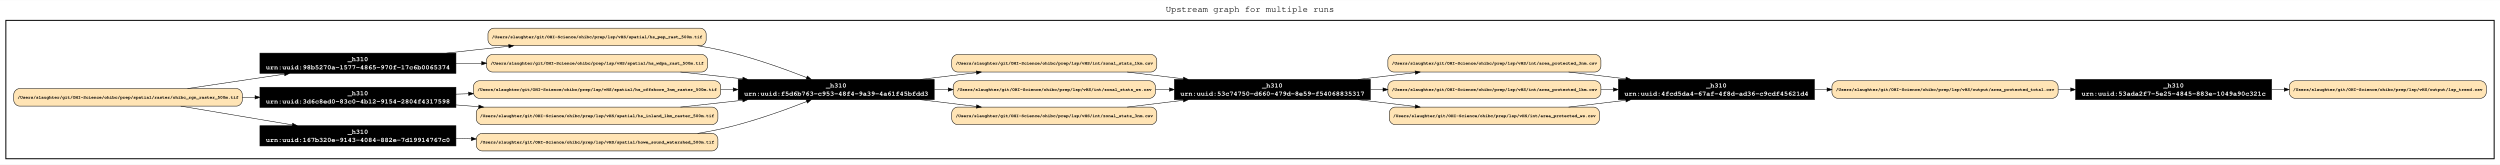
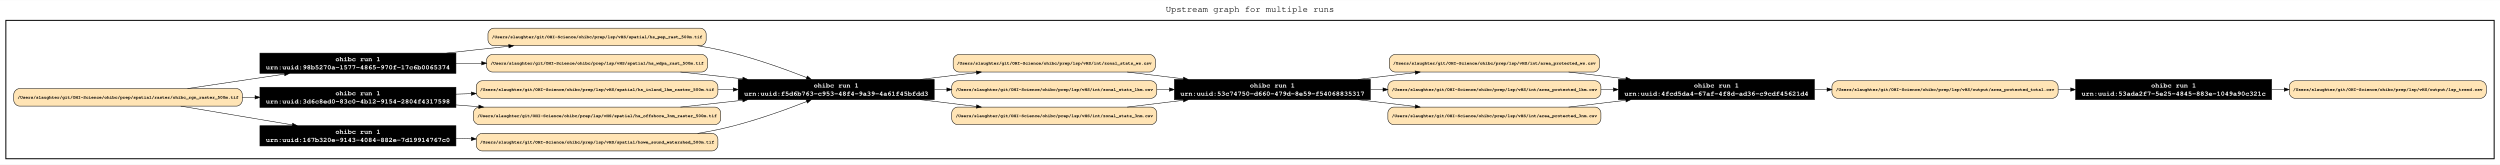
<svg xmlns="http://www.w3.org/2000/svg" width="5131pt" height="338pt" viewBox="0.00 0.00 5131.44 337.60">
  <g id="graph0" class="graph" transform="scale(1 1) rotate(0) translate(4 333.6)">
    <polygon fill="white" stroke="none" points="-4,4 -4,-333.6 5127.44,-333.6 5127.44,4 -4,4" />
    <text text-anchor="middle" x="2561.72" y="-309.4" font-family="Courier,monospace" font-size="18.00">Upstream graph for multiple runs</text>
    <g id="clust1" class="cluster">
      <polygon fill="none" stroke="black" stroke-width="2" points="8,-8 8,-292 5115.44,-292 5115.44,-8 8,-8" />
    </g>
    <g id="clust2" class="cluster">
      <polygon fill="none" stroke="white" stroke-width="2" points="16,-16 16,-284 5107.44,-284 5107.44,-16 16,-16" />
    </g>
    <g id="node1" class="node">
      <polygon fill="black" stroke="black" points="3317.91,-129.2 3317.91,-170.8 3720.25,-170.8 3720.25,-129.2 3317.91,-129.2" />
-       <text text-anchor="middle" x="3519.08" y="-154.2" font-family="Courier,monospace" font-weight="bold" font-size="14.00" fill="white">_h310 </text>
+       <text text-anchor="middle" x="3519.08" y="-154.2" font-family="Courier,monospace" font-weight="bold" font-size="14.00" fill="white">ohibc run 1 </text>
      <text text-anchor="middle" x="3519.08" y="-137.4" font-family="Courier,monospace" font-weight="bold" font-size="14.00" fill="white"> urn:uuid:4fcd5da4-67af-4f8d-ad36-c9cdf45621d4</text>
    </g>
-     <g id="node19" class="node">
+     <g id="node16" class="node">
      <path fill="#ffe4b5" stroke="black" d="M4208.44,-168C4208.44,-168 3768.18,-168 3768.18,-168 3762.18,-168 3756.18,-162 3756.18,-156 3756.18,-156 3756.18,-144 3756.18,-144 3756.18,-138 3762.18,-132 3768.18,-132 3768.18,-132 4208.44,-132 4208.44,-132 4214.44,-132 4220.44,-138 4220.44,-144 4220.44,-144 4220.44,-156 4220.44,-156 4220.44,-162 4214.44,-168 4208.44,-168" />
      <text text-anchor="middle" x="3988.31" y="-147.3" font-family="Courier,monospace" font-weight="bold" font-size="9.00">/Users/slaughter/git/OHI-Science/ohibc/prep/lsp/vHS/output/area_protected_total.csv</text>
    </g>
-     <g id="edge26" class="edge">
+     <g id="edge23" class="edge">
      <path fill="none" stroke="black" d="M3720.26,-150C3728.81,-150 3737.41,-150 3746.03,-150" />
      <polygon fill="black" stroke="black" points="3746.15,-153.5 3756.15,-150 3746.15,-146.5 3746.15,-153.5" />
    </g>
    <g id="node2" class="node">
      <polygon fill="black" stroke="black" points="2406.45,-129.2 2406.45,-170.8 2808.78,-170.8 2808.78,-129.2 2406.45,-129.2" />
-       <text text-anchor="middle" x="2607.61" y="-154.2" font-family="Courier,monospace" font-weight="bold" font-size="14.00" fill="white">_h310 </text>
+       <text text-anchor="middle" x="2607.61" y="-154.2" font-family="Courier,monospace" font-weight="bold" font-size="14.00" fill="white">ohibc run 1 </text>
      <text text-anchor="middle" x="2607.61" y="-137.4" font-family="Courier,monospace" font-weight="bold" font-size="14.00" fill="white"> urn:uuid:53c74750-d660-479d-8e59-f54068835317</text>
    </g>
    <g id="node9" class="node">
-       <path fill="#ffe4b5" stroke="black" d="M3267.08,-114C3267.08,-114 2859.62,-114 2859.62,-114 2853.62,-114 2847.62,-108 2847.62,-102 2847.62,-102 2847.62,-90 2847.62,-90 2847.62,-84 2853.62,-78 2859.62,-78 2859.62,-78 3267.08,-78 3267.08,-78 3273.08,-78 3279.08,-84 3279.08,-90 3279.08,-90 3279.08,-102 3279.08,-102 3279.08,-108 3273.08,-114 3267.08,-114" />
-       <text text-anchor="middle" x="3063.35" y="-93.3" font-family="Courier,monospace" font-weight="bold" font-size="9.00">/Users/slaughter/git/OHI-Science/ohibc/prep/lsp/vHS/int/area_protected_ws.csv</text>
+       <path fill="#ffe4b5" stroke="black" d="M3269.98,-114C3269.98,-114 2856.72,-114 2856.72,-114 2850.72,-114 2844.72,-108 2844.72,-102 2844.72,-102 2844.72,-90 2844.72,-90 2844.72,-84 2850.72,-78 2856.72,-78 2856.72,-78 3269.98,-78 3269.98,-78 3275.98,-78 3281.98,-84 3281.98,-90 3281.98,-90 3281.98,-102 3281.98,-102 3281.98,-108 3275.98,-114 3269.98,-114" />
+       <text text-anchor="middle" x="3063.35" y="-93.3" font-family="Courier,monospace" font-weight="bold" font-size="9.00">/Users/slaughter/git/OHI-Science/ohibc/prep/lsp/vHS/int/area_protected_3nm.csv</text>
    </g>
    <g id="edge17" class="edge">
      <path fill="none" stroke="black" d="M2783.39,-129.199C2822,-124.604 2862.75,-119.755 2900.81,-115.225" />
      <polygon fill="black" stroke="black" points="2901.43,-118.676 2910.94,-114.019 2900.6,-111.725 2901.43,-118.676" />
    </g>
-     <g id="node15" class="node">
+     <g id="node10" class="node">
      <path fill="#ffe4b5" stroke="black" d="M3269.98,-168C3269.98,-168 2856.72,-168 2856.72,-168 2850.72,-168 2844.72,-162 2844.72,-156 2844.72,-156 2844.72,-144 2844.72,-144 2844.72,-138 2850.72,-132 2856.72,-132 2856.72,-132 3269.98,-132 3269.98,-132 3275.98,-132 3281.98,-138 3281.98,-144 3281.98,-144 3281.98,-156 3281.98,-156 3281.98,-162 3275.98,-168 3269.98,-168" />
      <text text-anchor="middle" x="3063.35" y="-147.3" font-family="Courier,monospace" font-weight="bold" font-size="9.00">/Users/slaughter/git/OHI-Science/ohibc/prep/lsp/vHS/int/area_protected_1km.csv</text>
    </g>
-     <g id="edge23" class="edge">
+     <g id="edge18" class="edge">
      <path fill="none" stroke="black" d="M2808.95,-150C2817.48,-150 2826.06,-150 2834.65,-150" />
      <polygon fill="black" stroke="black" points="2834.72,-153.5 2844.72,-150 2834.72,-146.5 2834.72,-153.5" />
    </g>
-     <g id="node21" class="node">
-       <path fill="#ffe4b5" stroke="black" d="M3269.98,-222C3269.98,-222 2856.72,-222 2856.72,-222 2850.72,-222 2844.72,-216 2844.72,-210 2844.72,-210 2844.72,-198 2844.72,-198 2844.72,-192 2850.72,-186 2856.72,-186 2856.72,-186 3269.98,-186 3269.98,-186 3275.98,-186 3281.98,-192 3281.98,-198 3281.98,-198 3281.98,-210 3281.98,-210 3281.98,-216 3275.98,-222 3269.98,-222" />
-       <text text-anchor="middle" x="3063.35" y="-201.3" font-family="Courier,monospace" font-weight="bold" font-size="9.00">/Users/slaughter/git/OHI-Science/ohibc/prep/lsp/vHS/int/area_protected_3nm.csv</text>
-     </g>
-     <g id="edge28" class="edge">
+     <g id="node12" class="node">
+       <path fill="#ffe4b5" stroke="black" d="M3267.08,-222C3267.08,-222 2859.62,-222 2859.62,-222 2853.62,-222 2847.62,-216 2847.62,-210 2847.62,-210 2847.62,-198 2847.62,-198 2847.62,-192 2853.62,-186 2859.62,-186 2859.62,-186 3267.08,-186 3267.08,-186 3273.08,-186 3279.08,-192 3279.08,-198 3279.08,-198 3279.08,-210 3279.08,-210 3279.08,-216 3273.08,-222 3267.08,-222" />
+       <text text-anchor="middle" x="3063.35" y="-201.3" font-family="Courier,monospace" font-weight="bold" font-size="9.00">/Users/slaughter/git/OHI-Science/ohibc/prep/lsp/vHS/int/area_protected_ws.csv</text>
+     </g>
+     <g id="edge19" class="edge">
      <path fill="none" stroke="black" d="M2783.39,-170.801C2822,-175.396 2862.75,-180.245 2900.81,-184.775" />
      <polygon fill="black" stroke="black" points="2900.6,-188.275 2910.94,-185.981 2901.43,-181.324 2900.6,-188.275" />
    </g>
    <g id="node3" class="node">
      <polygon fill="black" stroke="black" points="1511.18,-129.2 1511.18,-170.8 1913.51,-170.8 1913.51,-129.2 1511.18,-129.2" />
-       <text text-anchor="middle" x="1712.35" y="-154.2" font-family="Courier,monospace" font-weight="bold" font-size="14.00" fill="white">_h310 </text>
+       <text text-anchor="middle" x="1712.35" y="-154.2" font-family="Courier,monospace" font-weight="bold" font-size="14.00" fill="white">ohibc run 1 </text>
      <text text-anchor="middle" x="1712.35" y="-137.4" font-family="Courier,monospace" font-weight="bold" font-size="14.00" fill="white"> urn:uuid:f5d6b763-c953-48f4-9a39-4a61f45bfdd3</text>
    </g>
-     <g id="node8" class="node">
+     <g id="node14" class="node">
      <path fill="#ffe4b5" stroke="black" d="M2358.41,-114C2358.41,-114 1961.55,-114 1961.55,-114 1955.55,-114 1949.55,-108 1949.55,-102 1949.55,-102 1949.55,-90 1949.55,-90 1949.55,-84 1955.55,-78 1961.55,-78 1961.55,-78 2358.41,-78 2358.41,-78 2364.41,-78 2370.41,-84 2370.41,-90 2370.41,-90 2370.41,-102 2370.41,-102 2370.41,-108 2364.41,-114 2358.41,-114" />
      <text text-anchor="middle" x="2159.98" y="-93.3" font-family="Courier,monospace" font-weight="bold" font-size="9.00">/Users/slaughter/git/OHI-Science/ohibc/prep/lsp/vHS/int/zonal_stats_3nm.csv</text>
    </g>
-     <g id="edge16" class="edge">
+     <g id="edge21" class="edge">
      <path fill="none" stroke="black" d="M1885,-129.199C1922.93,-124.604 1962.94,-119.755 2000.32,-115.225" />
      <polygon fill="black" stroke="black" points="2000.77,-118.696 2010.28,-114.019 1999.93,-111.747 2000.77,-118.696" />
    </g>
-     <g id="node11" class="node">
-       <path fill="#ffe4b5" stroke="black" d="M2355.51,-168C2355.51,-168 1964.45,-168 1964.45,-168 1958.45,-168 1952.45,-162 1952.45,-156 1952.45,-156 1952.45,-144 1952.45,-144 1952.45,-138 1958.45,-132 1964.45,-132 1964.45,-132 2355.51,-132 2355.51,-132 2361.51,-132 2367.51,-138 2367.51,-144 2367.51,-144 2367.51,-156 2367.51,-156 2367.51,-162 2361.51,-168 2355.51,-168" />
-       <text text-anchor="middle" x="2159.98" y="-147.3" font-family="Courier,monospace" font-weight="bold" font-size="9.00">/Users/slaughter/git/OHI-Science/ohibc/prep/lsp/vHS/int/zonal_stats_ws.csv</text>
-     </g>
-     <g id="edge19" class="edge">
-       <path fill="none" stroke="black" d="M1913.68,-150C1923.1,-150 1932.58,-150 1942.04,-150" />
-       <polygon fill="black" stroke="black" points="1942.3,-153.5 1952.3,-150 1942.3,-146.5 1942.3,-153.5" />
-     </g>
-     <g id="node16" class="node">
-       <path fill="#ffe4b5" stroke="black" d="M2358.41,-222C2358.41,-222 1961.55,-222 1961.55,-222 1955.55,-222 1949.55,-216 1949.55,-210 1949.55,-210 1949.55,-198 1949.55,-198 1949.55,-192 1955.55,-186 1961.55,-186 1961.55,-186 2358.41,-186 2358.41,-186 2364.41,-186 2370.41,-192 2370.41,-198 2370.41,-198 2370.41,-210 2370.41,-210 2370.41,-216 2364.41,-222 2358.41,-222" />
-       <text text-anchor="middle" x="2159.98" y="-201.3" font-family="Courier,monospace" font-weight="bold" font-size="9.00">/Users/slaughter/git/OHI-Science/ohibc/prep/lsp/vHS/int/zonal_stats_1km.csv</text>
+     <g id="node17" class="node">
+       <path fill="#ffe4b5" stroke="black" d="M2358.41,-168C2358.41,-168 1961.55,-168 1961.55,-168 1955.55,-168 1949.55,-162 1949.55,-156 1949.55,-156 1949.55,-144 1949.55,-144 1949.55,-138 1955.55,-132 1961.55,-132 1961.55,-132 2358.41,-132 2358.41,-132 2364.41,-132 2370.41,-138 2370.41,-144 2370.41,-144 2370.41,-156 2370.41,-156 2370.41,-162 2364.41,-168 2358.41,-168" />
+       <text text-anchor="middle" x="2159.98" y="-147.3" font-family="Courier,monospace" font-weight="bold" font-size="9.00">/Users/slaughter/git/OHI-Science/ohibc/prep/lsp/vHS/int/zonal_stats_1km.csv</text>
    </g>
    <g id="edge24" class="edge">
+       <path fill="none" stroke="black" d="M1913.68,-150C1922.23,-150 1930.84,-150 1939.43,-150" />
+       <polygon fill="black" stroke="black" points="1939.52,-153.5 1949.52,-150 1939.52,-146.5 1939.52,-153.5" />
+     </g>
+     <g id="node19" class="node">
+       <path fill="#ffe4b5" stroke="black" d="M2355.51,-222C2355.51,-222 1964.45,-222 1964.45,-222 1958.45,-222 1952.45,-216 1952.45,-210 1952.45,-210 1952.45,-198 1952.45,-198 1952.45,-192 1958.45,-186 1964.45,-186 1964.45,-186 2355.51,-186 2355.51,-186 2361.51,-186 2367.51,-192 2367.51,-198 2367.51,-198 2367.51,-210 2367.51,-210 2367.51,-216 2361.51,-222 2355.51,-222" />
+       <text text-anchor="middle" x="2159.98" y="-201.3" font-family="Courier,monospace" font-weight="bold" font-size="9.00">/Users/slaughter/git/OHI-Science/ohibc/prep/lsp/vHS/int/zonal_stats_ws.csv</text>
+     </g>
+     <g id="edge26" class="edge">
      <path fill="none" stroke="black" d="M1885,-170.801C1922.93,-175.396 1962.94,-180.245 2000.32,-184.775" />
      <polygon fill="black" stroke="black" points="1999.93,-188.253 2010.28,-185.981 2000.77,-181.304 1999.93,-188.253" />
    </g>
    <g id="node4" class="node">
      <polygon fill="black" stroke="black" points="529.524,-34.2 529.524,-75.8 931.86,-75.8 931.86,-34.2 529.524,-34.2" />
-       <text text-anchor="middle" x="730.692" y="-59.2" font-family="Courier,monospace" font-weight="bold" font-size="14.00" fill="white">_h310 </text>
+       <text text-anchor="middle" x="730.692" y="-59.2" font-family="Courier,monospace" font-weight="bold" font-size="14.00" fill="white">ohibc run 1 </text>
      <text text-anchor="middle" x="730.692" y="-42.4" font-family="Courier,monospace" font-weight="bold" font-size="14.00" fill="white"> urn:uuid:167b320e-9143-4084-882e-7d19914767c0</text>
    </g>
-     <g id="node10" class="node">
+     <g id="node20" class="node">
      <path fill="#ffe4b5" stroke="black" d="M1457.54,-60C1457.54,-60 985.499,-60 985.499,-60 979.499,-60 973.499,-54 973.499,-48 973.499,-48 973.499,-36 973.499,-36 973.499,-30 979.499,-24 985.499,-24 985.499,-24 1457.54,-24 1457.54,-24 1463.54,-24 1469.54,-30 1469.54,-36 1469.54,-36 1469.54,-48 1469.54,-48 1469.54,-54 1463.54,-60 1457.54,-60" />
      <text text-anchor="middle" x="1221.52" y="-39.3" font-family="Courier,monospace" font-weight="bold" font-size="9.00">/Users/slaughter/git/OHI-Science/ohibc/prep/lsp/vHS/spatial/howe_sound_watershed_500m.tif</text>
    </g>
-     <g id="edge18" class="edge">
+     <g id="edge27" class="edge">
      <path fill="none" stroke="black" d="M931.927,-49.675C942.317,-49.399 952.817,-49.119 963.349,-48.839" />
      <polygon fill="black" stroke="black" points="963.551,-52.335 973.454,-48.571 963.364,-45.338 963.551,-52.335" />
    </g>
    <g id="node5" class="node">
      <polygon fill="black" stroke="black" points="529.524,-113.2 529.524,-154.8 931.86,-154.8 931.86,-113.2 529.524,-113.2" />
-       <text text-anchor="middle" x="730.692" y="-138.2" font-family="Courier,monospace" font-weight="bold" font-size="14.00" fill="white">_h310 </text>
+       <text text-anchor="middle" x="730.692" y="-138.2" font-family="Courier,monospace" font-weight="bold" font-size="14.00" fill="white">ohibc run 1 </text>
      <text text-anchor="middle" x="730.692" y="-121.4" font-family="Courier,monospace" font-weight="bold" font-size="14.00" fill="white"> urn:uuid:3d6c8ed0-83c0-4b12-9154-2804f4317598</text>
    </g>
-     <g id="node14" class="node">
-       <path fill="#ffe4b5" stroke="black" d="M1457.54,-114C1457.54,-114 985.499,-114 985.499,-114 979.499,-114 973.499,-108 973.499,-102 973.499,-102 973.499,-90 973.499,-90 973.499,-84 979.499,-78 985.499,-78 985.499,-78 1457.54,-78 1457.54,-78 1463.54,-78 1469.54,-84 1469.54,-90 1469.54,-90 1469.54,-102 1469.54,-102 1469.54,-108 1463.54,-114 1457.54,-114" />
-       <text text-anchor="middle" x="1221.52" y="-93.3" font-family="Courier,monospace" font-weight="bold" font-size="9.00">/Users/slaughter/git/OHI-Science/ohibc/prep/lsp/vHS/spatial/hs_inland_1km_raster_500m.tif</text>
+     <g id="node15" class="node">
+       <path fill="#ffe4b5" stroke="black" d="M1463.34,-114C1463.34,-114 979.701,-114 979.701,-114 973.701,-114 967.701,-108 967.701,-102 967.701,-102 967.701,-90 967.701,-90 967.701,-84 973.701,-78 979.701,-78 979.701,-78 1463.34,-78 1463.34,-78 1469.34,-78 1475.34,-84 1475.34,-90 1475.34,-90 1475.34,-102 1475.34,-102 1475.34,-108 1469.34,-114 1463.34,-114" />
+       <text text-anchor="middle" x="1221.52" y="-93.3" font-family="Courier,monospace" font-weight="bold" font-size="9.00">/Users/slaughter/git/OHI-Science/ohibc/prep/lsp/vHS/spatial/hs_offshore_3nm_raster_500m.tif</text>
    </g>
    <g id="edge22" class="edge">
      <path fill="none" stroke="black" d="M931.927,-118.434C947.284,-117.241 962.881,-116.028 978.465,-114.817" />
      <polygon fill="black" stroke="black" points="979.003,-118.285 988.702,-114.021 978.46,-111.306 979.003,-118.285" />
    </g>
-     <g id="node20" class="node">
-       <path fill="#ffe4b5" stroke="black" d="M1463.34,-168C1463.34,-168 979.701,-168 979.701,-168 973.701,-168 967.701,-162 967.701,-156 967.701,-156 967.701,-144 967.701,-144 967.701,-138 973.701,-132 979.701,-132 979.701,-132 1463.34,-132 1463.34,-132 1469.34,-132 1475.34,-138 1475.34,-144 1475.34,-144 1475.34,-156 1475.34,-156 1475.34,-162 1469.34,-168 1463.34,-168" />
-       <text text-anchor="middle" x="1221.52" y="-147.3" font-family="Courier,monospace" font-weight="bold" font-size="9.00">/Users/slaughter/git/OHI-Science/ohibc/prep/lsp/vHS/spatial/hs_offshore_3nm_raster_500m.tif</text>
-     </g>
-     <g id="edge27" class="edge">
-       <path fill="none" stroke="black" d="M931.927,-140.554C940.455,-140.833 949.057,-141.115 957.69,-141.397" />
-       <polygon fill="black" stroke="black" points="957.727,-144.9 967.836,-141.729 957.956,-137.904 957.727,-144.9" />
+     <g id="node18" class="node">
+       <path fill="#ffe4b5" stroke="black" d="M1457.54,-168C1457.54,-168 985.499,-168 985.499,-168 979.499,-168 973.499,-162 973.499,-156 973.499,-156 973.499,-144 973.499,-144 973.499,-138 979.499,-132 985.499,-132 985.499,-132 1457.54,-132 1457.54,-132 1463.54,-132 1469.54,-138 1469.54,-144 1469.54,-144 1469.54,-156 1469.54,-156 1469.54,-162 1463.54,-168 1457.54,-168" />
+       <text text-anchor="middle" x="1221.52" y="-147.3" font-family="Courier,monospace" font-weight="bold" font-size="9.00">/Users/slaughter/git/OHI-Science/ohibc/prep/lsp/vHS/spatial/hs_inland_1km_raster_500m.tif</text>
+     </g>
+     <g id="edge25" class="edge">
+       <path fill="none" stroke="black" d="M931.927,-140.554C942.317,-140.894 952.817,-141.238 963.349,-141.582" />
+       <polygon fill="black" stroke="black" points="963.345,-145.084 973.454,-141.913 963.574,-138.088 963.345,-145.084" />
    </g>
    <g id="node6" class="node">
      <polygon fill="black" stroke="black" points="529.524,-183.2 529.524,-224.8 931.86,-224.8 931.86,-183.2 529.524,-183.2" />
-       <text text-anchor="middle" x="730.692" y="-208.2" font-family="Courier,monospace" font-weight="bold" font-size="14.00" fill="white">_h310 </text>
+       <text text-anchor="middle" x="730.692" y="-208.2" font-family="Courier,monospace" font-weight="bold" font-size="14.00" fill="white">ohibc run 1 </text>
      <text text-anchor="middle" x="730.692" y="-191.4" font-family="Courier,monospace" font-weight="bold" font-size="14.00" fill="white"> urn:uuid:98b5270a-1577-4865-970f-17c6b0065374</text>
    </g>
-     <g id="node13" class="node">
+     <g id="node8" class="node">
      <path fill="#ffe4b5" stroke="black" d="M1436.35,-222C1436.35,-222 1006.69,-222 1006.69,-222 1000.69,-222 994.692,-216 994.692,-210 994.692,-210 994.692,-198 994.692,-198 994.692,-192 1000.69,-186 1006.69,-186 1006.69,-186 1436.35,-186 1436.35,-186 1442.35,-186 1448.35,-192 1448.35,-198 1448.35,-198 1448.35,-210 1448.35,-210 1448.35,-216 1442.35,-222 1436.35,-222" />
      <text text-anchor="middle" x="1221.52" y="-201.3" font-family="Courier,monospace" font-weight="bold" font-size="9.00">/Users/slaughter/git/OHI-Science/ohibc/prep/lsp/vHS/spatial/hs_wdpa_rast_500m.tif</text>
    </g>
-     <g id="edge21" class="edge">
+     <g id="edge16" class="edge">
      <path fill="none" stroke="black" d="M931.927,-204C949.229,-204 966.837,-204 984.387,-204" />
      <polygon fill="black" stroke="black" points="984.711,-207.5 994.711,-204 984.711,-200.5 984.711,-207.5" />
    </g>
-     <g id="node18" class="node">
+     <g id="node21" class="node">
      <path fill="#ffe4b5" stroke="black" d="M1433.45,-276C1433.45,-276 1009.59,-276 1009.59,-276 1003.59,-276 997.591,-270 997.591,-264 997.591,-264 997.591,-252 997.591,-252 997.591,-246 1003.59,-240 1009.59,-240 1009.59,-240 1433.45,-240 1433.45,-240 1439.45,-240 1445.45,-246 1445.45,-252 1445.45,-252 1445.45,-264 1445.45,-264 1445.45,-270 1439.45,-276 1433.45,-276" />
      <text text-anchor="middle" x="1221.52" y="-255.3" font-family="Courier,monospace" font-weight="bold" font-size="9.00">/Users/slaughter/git/OHI-Science/ohibc/prep/lsp/vHS/spatial/hs_pep_rast_500m.tif</text>
    </g>
-     <g id="edge25" class="edge">
+     <g id="edge28" class="edge">
      <path fill="none" stroke="black" d="M912.517,-224.811C931.205,-226.92 949.914,-229.015 967.86,-231 991.271,-233.589 1015.91,-236.273 1040.24,-238.899" />
      <polygon fill="black" stroke="black" points="1039.96,-242.389 1050.28,-239.981 1040.71,-235.429 1039.96,-242.389" />
    </g>
    <g id="node7" class="node">
      <polygon fill="black" stroke="black" points="4256.37,-129.2 4256.37,-170.8 4658.71,-170.8 4658.71,-129.2 4256.37,-129.2" />
-       <text text-anchor="middle" x="4457.54" y="-154.2" font-family="Courier,monospace" font-weight="bold" font-size="14.00" fill="white">_h310 </text>
+       <text text-anchor="middle" x="4457.54" y="-154.2" font-family="Courier,monospace" font-weight="bold" font-size="14.00" fill="white">ohibc run 1 </text>
      <text text-anchor="middle" x="4457.54" y="-137.4" font-family="Courier,monospace" font-weight="bold" font-size="14.00" fill="white"> urn:uuid:53ada2f7-5e25-4845-883e-1049a90c321c</text>
    </g>
-     <g id="node12" class="node">
+     <g id="node13" class="node">
      <path fill="#ffe4b5" stroke="black" d="M5087.31,-168C5087.31,-168 4706.84,-168 4706.84,-168 4700.84,-168 4694.84,-162 4694.84,-156 4694.84,-156 4694.84,-144 4694.84,-144 4694.84,-138 4700.84,-132 4706.84,-132 4706.84,-132 5087.31,-132 5087.31,-132 5093.31,-132 5099.31,-138 5099.31,-144 5099.31,-144 5099.31,-156 5099.31,-156 5099.31,-162 5093.31,-168 5087.31,-168" />
      <text text-anchor="middle" x="4897.08" y="-147.3" font-family="Courier,monospace" font-weight="bold" font-size="9.00">/Users/slaughter/git/OHI-Science/ohibc/prep/lsp/vHS/output/lsp_trend.csv</text>
    </g>
    <g id="edge20" class="edge">
      <path fill="none" stroke="black" d="M4658.74,-150C4667.31,-150 4675.92,-150 4684.52,-150" />
      <polygon fill="black" stroke="black" points="4684.6,-153.5 4694.6,-150 4684.6,-146.5 4684.6,-153.5" />
    </g>
+     <g id="edge9" class="edge">
+       <path fill="none" stroke="black" d="M1392.76,-185.981C1420.32,-183.014 1448.54,-179.946 1475.18,-177 1489.9,-175.372 1505.13,-173.67 1520.45,-171.946" />
+       <polygon fill="black" stroke="black" points="1520.98,-175.409 1530.52,-170.811 1520.19,-168.453 1520.98,-175.409" />
+     </g>
+     <g id="edge10" class="edge">
+       <path fill="none" stroke="black" d="M3215.75,-114.019C3253.24,-118.481 3293.84,-123.313 3332.76,-127.944" />
+       <polygon fill="black" stroke="black" points="3332.8,-131.474 3343.14,-129.181 3333.63,-124.523 3332.8,-131.474" />
+     </g>
+     <g id="edge11" class="edge">
+       <path fill="none" stroke="black" d="M3282.24,-150C3290.64,-150 3299.06,-150 3307.45,-150" />
+       <polygon fill="black" stroke="black" points="3307.66,-153.5 3317.66,-150 3307.66,-146.5 3307.66,-153.5" />
+     </g>
+     <g id="node11" class="node">
+       <path fill="#ffe4b5" stroke="black" d="M481.287,-152C481.287,-152 36.238,-152 36.238,-152 30.238,-152 24.238,-146 24.238,-140 24.238,-140 24.238,-128 24.238,-128 24.238,-122 30.238,-116 36.238,-116 36.238,-116 481.287,-116 481.287,-116 487.287,-116 493.287,-122 493.287,-128 493.287,-128 493.287,-140 493.287,-140 493.287,-146 487.287,-152 481.287,-152" />
+       <text text-anchor="middle" x="258.762" y="-131.3" font-family="Courier,monospace" font-weight="bold" font-size="9.00">/Users/slaughter/git/OHI-Science/ohibc/prep/spatial/raster/ohibc_rgn_raster_500m.tif</text>
+     </g>
+     <g id="edge14" class="edge">
+       <path fill="none" stroke="black" d="M366.985,-115.975C434.899,-104.558 523.269,-89.702 595.779,-77.512" />
+       <polygon fill="black" stroke="black" points="596.62,-80.92 605.901,-75.811 595.459,-74.017 596.62,-80.92" />
+     </g>
    <g id="edge13" class="edge">
+       <path fill="none" stroke="black" d="M493.35,-134C502.043,-134 510.737,-134 519.387,-134" />
+       <polygon fill="black" stroke="black" points="519.517,-137.5 529.517,-134 519.517,-130.5 519.517,-137.5" />
+     </g>
+     <g id="edge12" class="edge">
+       <path fill="none" stroke="black" d="M380.781,-152.027C441.443,-161.063 515.475,-172.091 579.713,-181.659" />
+       <polygon fill="black" stroke="black" points="579.529,-185.17 589.935,-183.182 580.56,-178.247 579.529,-185.17" />
+     </g>
+     <g id="edge15" class="edge">
+       <path fill="none" stroke="black" d="M3215.75,-185.981C3253.24,-181.519 3293.84,-176.687 3332.76,-172.056" />
+       <polygon fill="black" stroke="black" points="3333.63,-175.477 3343.14,-170.819 3332.8,-168.526 3333.63,-175.477" />
+     </g>
+     <g id="edge1" class="edge">
      <path fill="none" stroke="black" d="M2309.68,-114.019C2346.51,-118.481 2386.38,-123.313 2424.6,-127.944" />
      <polygon fill="black" stroke="black" points="2424.45,-131.452 2434.8,-129.181 2425.3,-124.503 2424.45,-131.452" />
    </g>
-     <g id="edge15" class="edge">
-       <path fill="none" stroke="black" d="M3215.75,-114.019C3253.24,-118.481 3293.84,-123.313 3332.76,-127.944" />
-       <polygon fill="black" stroke="black" points="3332.8,-131.474 3343.14,-129.181 3333.63,-124.523 3332.8,-131.474" />
-     </g>
-     <g id="edge14" class="edge">
+     <g id="edge2" class="edge">
+       <path fill="none" stroke="black" d="M1392.76,-114.019C1420.32,-116.986 1448.54,-120.054 1475.18,-123 1489.9,-124.628 1505.13,-126.33 1520.45,-128.054" />
+       <polygon fill="black" stroke="black" points="1520.19,-131.547 1530.52,-129.189 1520.98,-124.591 1520.19,-131.547" />
+     </g>
+     <g id="edge3" class="edge">
+       <path fill="none" stroke="black" d="M4220.53,-150C4229.11,-150 4237.7,-150 4246.25,-150" />
+       <polygon fill="black" stroke="black" points="4246.26,-153.5 4256.26,-150 4246.26,-146.5 4246.26,-153.5" />
+     </g>
+     <g id="edge4" class="edge">
+       <path fill="none" stroke="black" d="M2370.42,-150C2379.03,-150 2387.66,-150 2396.27,-150" />
+       <polygon fill="black" stroke="black" points="2396.36,-153.5 2406.36,-150 2396.36,-146.5 2396.36,-153.5" />
+     </g>
+     <g id="edge5" class="edge">
+       <path fill="none" stroke="black" d="M1469.8,-150C1480.19,-150 1490.57,-150 1500.87,-150" />
+       <polygon fill="black" stroke="black" points="1501.14,-153.5 1511.14,-150 1501.14,-146.5 1501.14,-153.5" />
+     </g>
+     <g id="edge6" class="edge">
+       <path fill="none" stroke="black" d="M2309.68,-185.981C2346.51,-181.519 2386.38,-176.687 2424.6,-172.056" />
+       <polygon fill="black" stroke="black" points="2425.3,-175.497 2434.8,-170.819 2424.45,-168.548 2425.3,-175.497" />
+     </g>
+     <g id="edge7" class="edge">
      <path fill="none" stroke="black" d="M1427.92,-60.033C1443.98,-62.635 1459.89,-65.606 1475.18,-69 1536.74,-82.665 1604.6,-106.956 1651.72,-125.384" />
      <polygon fill="black" stroke="black" points="1650.57,-128.692 1661.15,-129.104 1653.13,-122.18 1650.57,-128.692" />
    </g>
-     <g id="edge1" class="edge">
-       <path fill="none" stroke="black" d="M2367.82,-150C2377.25,-150 2386.73,-150 2396.18,-150" />
-       <polygon fill="black" stroke="black" points="2396.42,-153.5 2406.42,-150 2396.42,-146.5 2396.42,-153.5" />
-     </g>
-     <g id="edge2" class="edge">
-       <path fill="none" stroke="black" d="M1392.76,-185.981C1420.32,-183.014 1448.54,-179.946 1475.18,-177 1489.9,-175.372 1505.13,-173.67 1520.45,-171.946" />
-       <polygon fill="black" stroke="black" points="1520.98,-175.409 1530.52,-170.811 1520.19,-168.453 1520.98,-175.409" />
-     </g>
-     <g id="edge3" class="edge">
-       <path fill="none" stroke="black" d="M1392.76,-114.019C1420.32,-116.986 1448.54,-120.054 1475.18,-123 1489.9,-124.628 1505.13,-126.33 1520.45,-128.054" />
-       <polygon fill="black" stroke="black" points="1520.19,-131.547 1530.52,-129.189 1520.98,-124.591 1520.19,-131.547" />
-     </g>
-     <g id="edge4" class="edge">
-       <path fill="none" stroke="black" d="M3282.24,-150C3290.64,-150 3299.06,-150 3307.45,-150" />
-       <polygon fill="black" stroke="black" points="3307.66,-153.5 3317.66,-150 3307.66,-146.5 3307.66,-153.5" />
-     </g>
    <g id="edge8" class="edge">
-       <path fill="none" stroke="black" d="M2309.68,-185.981C2346.51,-181.519 2386.38,-176.687 2424.6,-172.056" />
-       <polygon fill="black" stroke="black" points="2425.3,-175.497 2434.8,-170.819 2424.45,-168.548 2425.3,-175.497" />
-     </g>
-     <g id="node17" class="node">
-       <path fill="#ffe4b5" stroke="black" d="M481.287,-152C481.287,-152 36.238,-152 36.238,-152 30.238,-152 24.238,-146 24.238,-140 24.238,-140 24.238,-128 24.238,-128 24.238,-122 30.238,-116 36.238,-116 36.238,-116 481.287,-116 481.287,-116 487.287,-116 493.287,-122 493.287,-128 493.287,-128 493.287,-140 493.287,-140 493.287,-146 487.287,-152 481.287,-152" />
-       <text text-anchor="middle" x="258.762" y="-131.3" font-family="Courier,monospace" font-weight="bold" font-size="9.00">/Users/slaughter/git/OHI-Science/ohibc/prep/spatial/raster/ohibc_rgn_raster_500m.tif</text>
-     </g>
-     <g id="edge7" class="edge">
-       <path fill="none" stroke="black" d="M366.985,-115.975C434.899,-104.558 523.269,-89.702 595.779,-77.512" />
-       <polygon fill="black" stroke="black" points="596.62,-80.92 605.901,-75.811 595.459,-74.017 596.62,-80.92" />
-     </g>
-     <g id="edge6" class="edge">
-       <path fill="none" stroke="black" d="M493.35,-134C502.043,-134 510.737,-134 519.387,-134" />
-       <polygon fill="black" stroke="black" points="519.517,-137.5 529.517,-134 519.517,-130.5 519.517,-137.5" />
-     </g>
-     <g id="edge5" class="edge">
-       <path fill="none" stroke="black" d="M380.781,-152.027C441.443,-161.063 515.475,-172.091 579.713,-181.659" />
-       <polygon fill="black" stroke="black" points="579.529,-185.17 589.935,-183.182 580.56,-178.247 579.529,-185.17" />
-     </g>
-     <g id="edge9" class="edge">
      <path fill="none" stroke="black" d="M1427.92,-239.967C1443.98,-237.365 1459.89,-234.394 1475.18,-231 1536.74,-217.335 1604.6,-193.044 1651.72,-174.616" />
      <polygon fill="black" stroke="black" points="1653.13,-177.82 1661.15,-170.896 1650.57,-171.308 1653.13,-177.82" />
    </g>
-     <g id="edge10" class="edge">
-       <path fill="none" stroke="black" d="M4220.53,-150C4229.11,-150 4237.7,-150 4246.25,-150" />
-       <polygon fill="black" stroke="black" points="4246.26,-153.5 4256.26,-150 4246.26,-146.5 4246.26,-153.5" />
-     </g>
-     <g id="edge11" class="edge">
-       <path fill="none" stroke="black" d="M1475.52,-150C1483.97,-150 1492.4,-150 1500.78,-150" />
-       <polygon fill="black" stroke="black" points="1500.97,-153.5 1510.97,-150 1500.97,-146.5 1500.97,-153.5" />
-     </g>
-     <g id="edge12" class="edge">
-       <path fill="none" stroke="black" d="M3215.75,-185.981C3253.24,-181.519 3293.84,-176.687 3332.76,-172.056" />
-       <polygon fill="black" stroke="black" points="3333.63,-175.477 3343.14,-170.819 3332.8,-168.526 3333.63,-175.477" />
-     </g>
  </g>
</svg>
